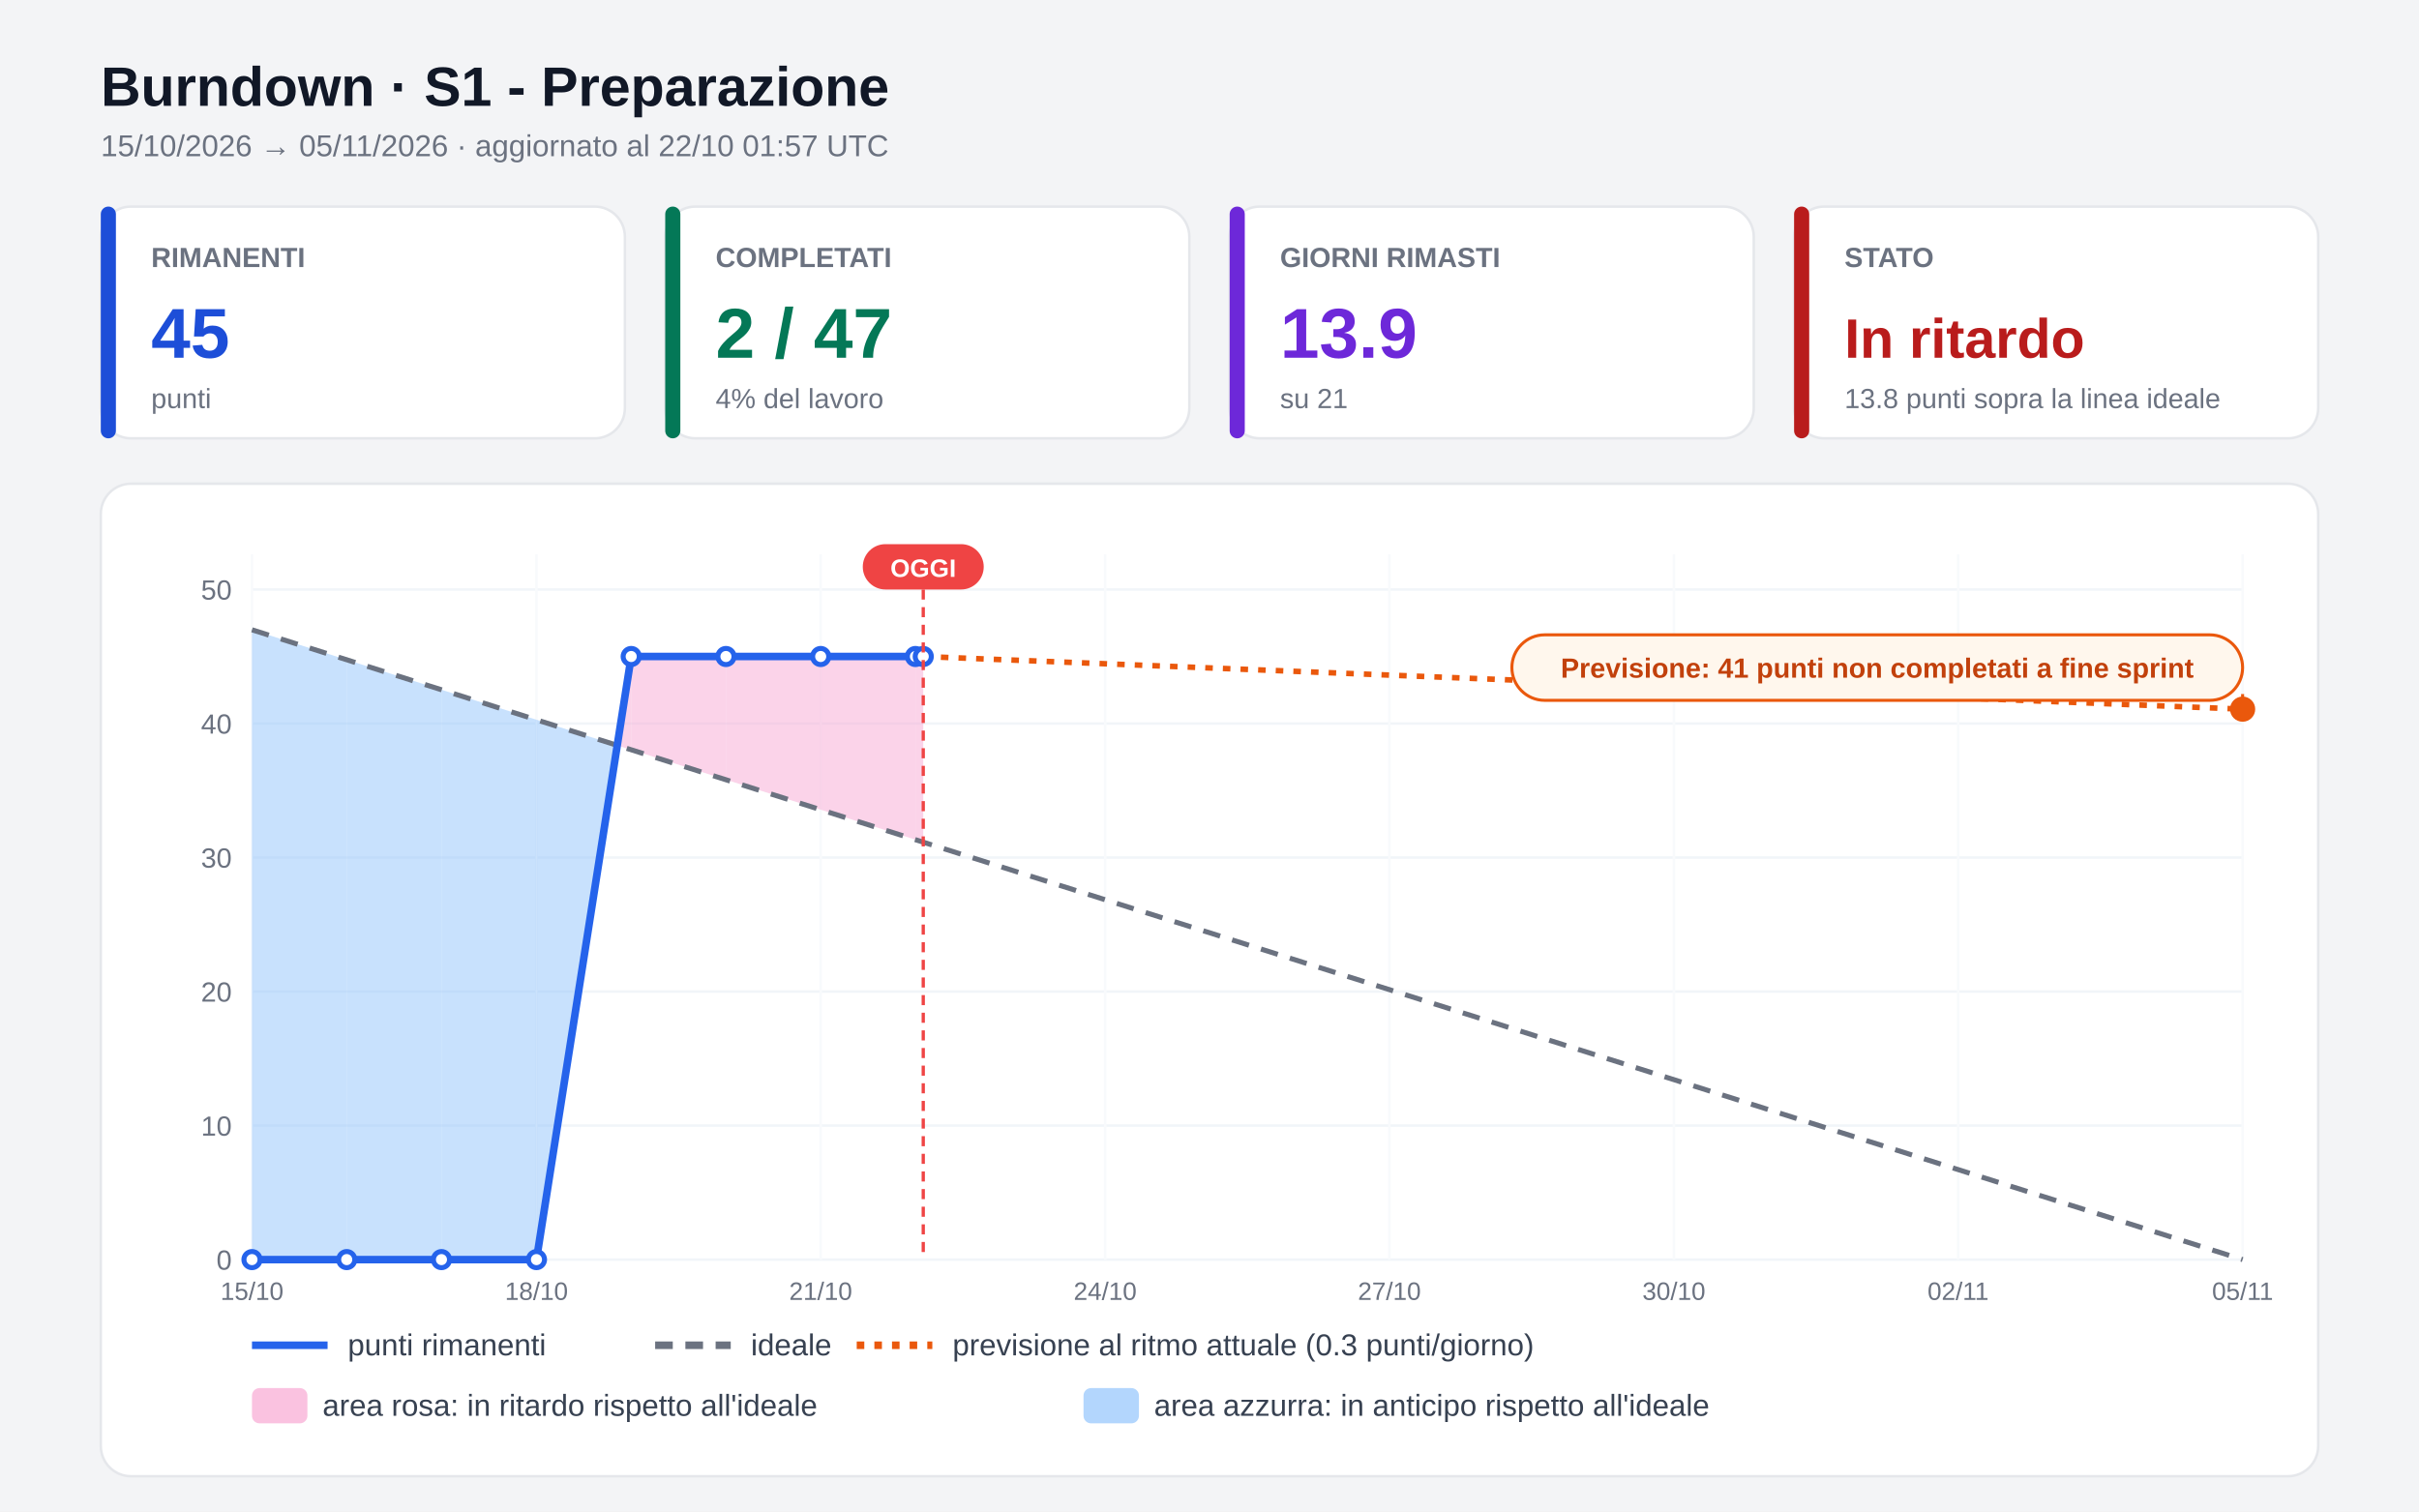
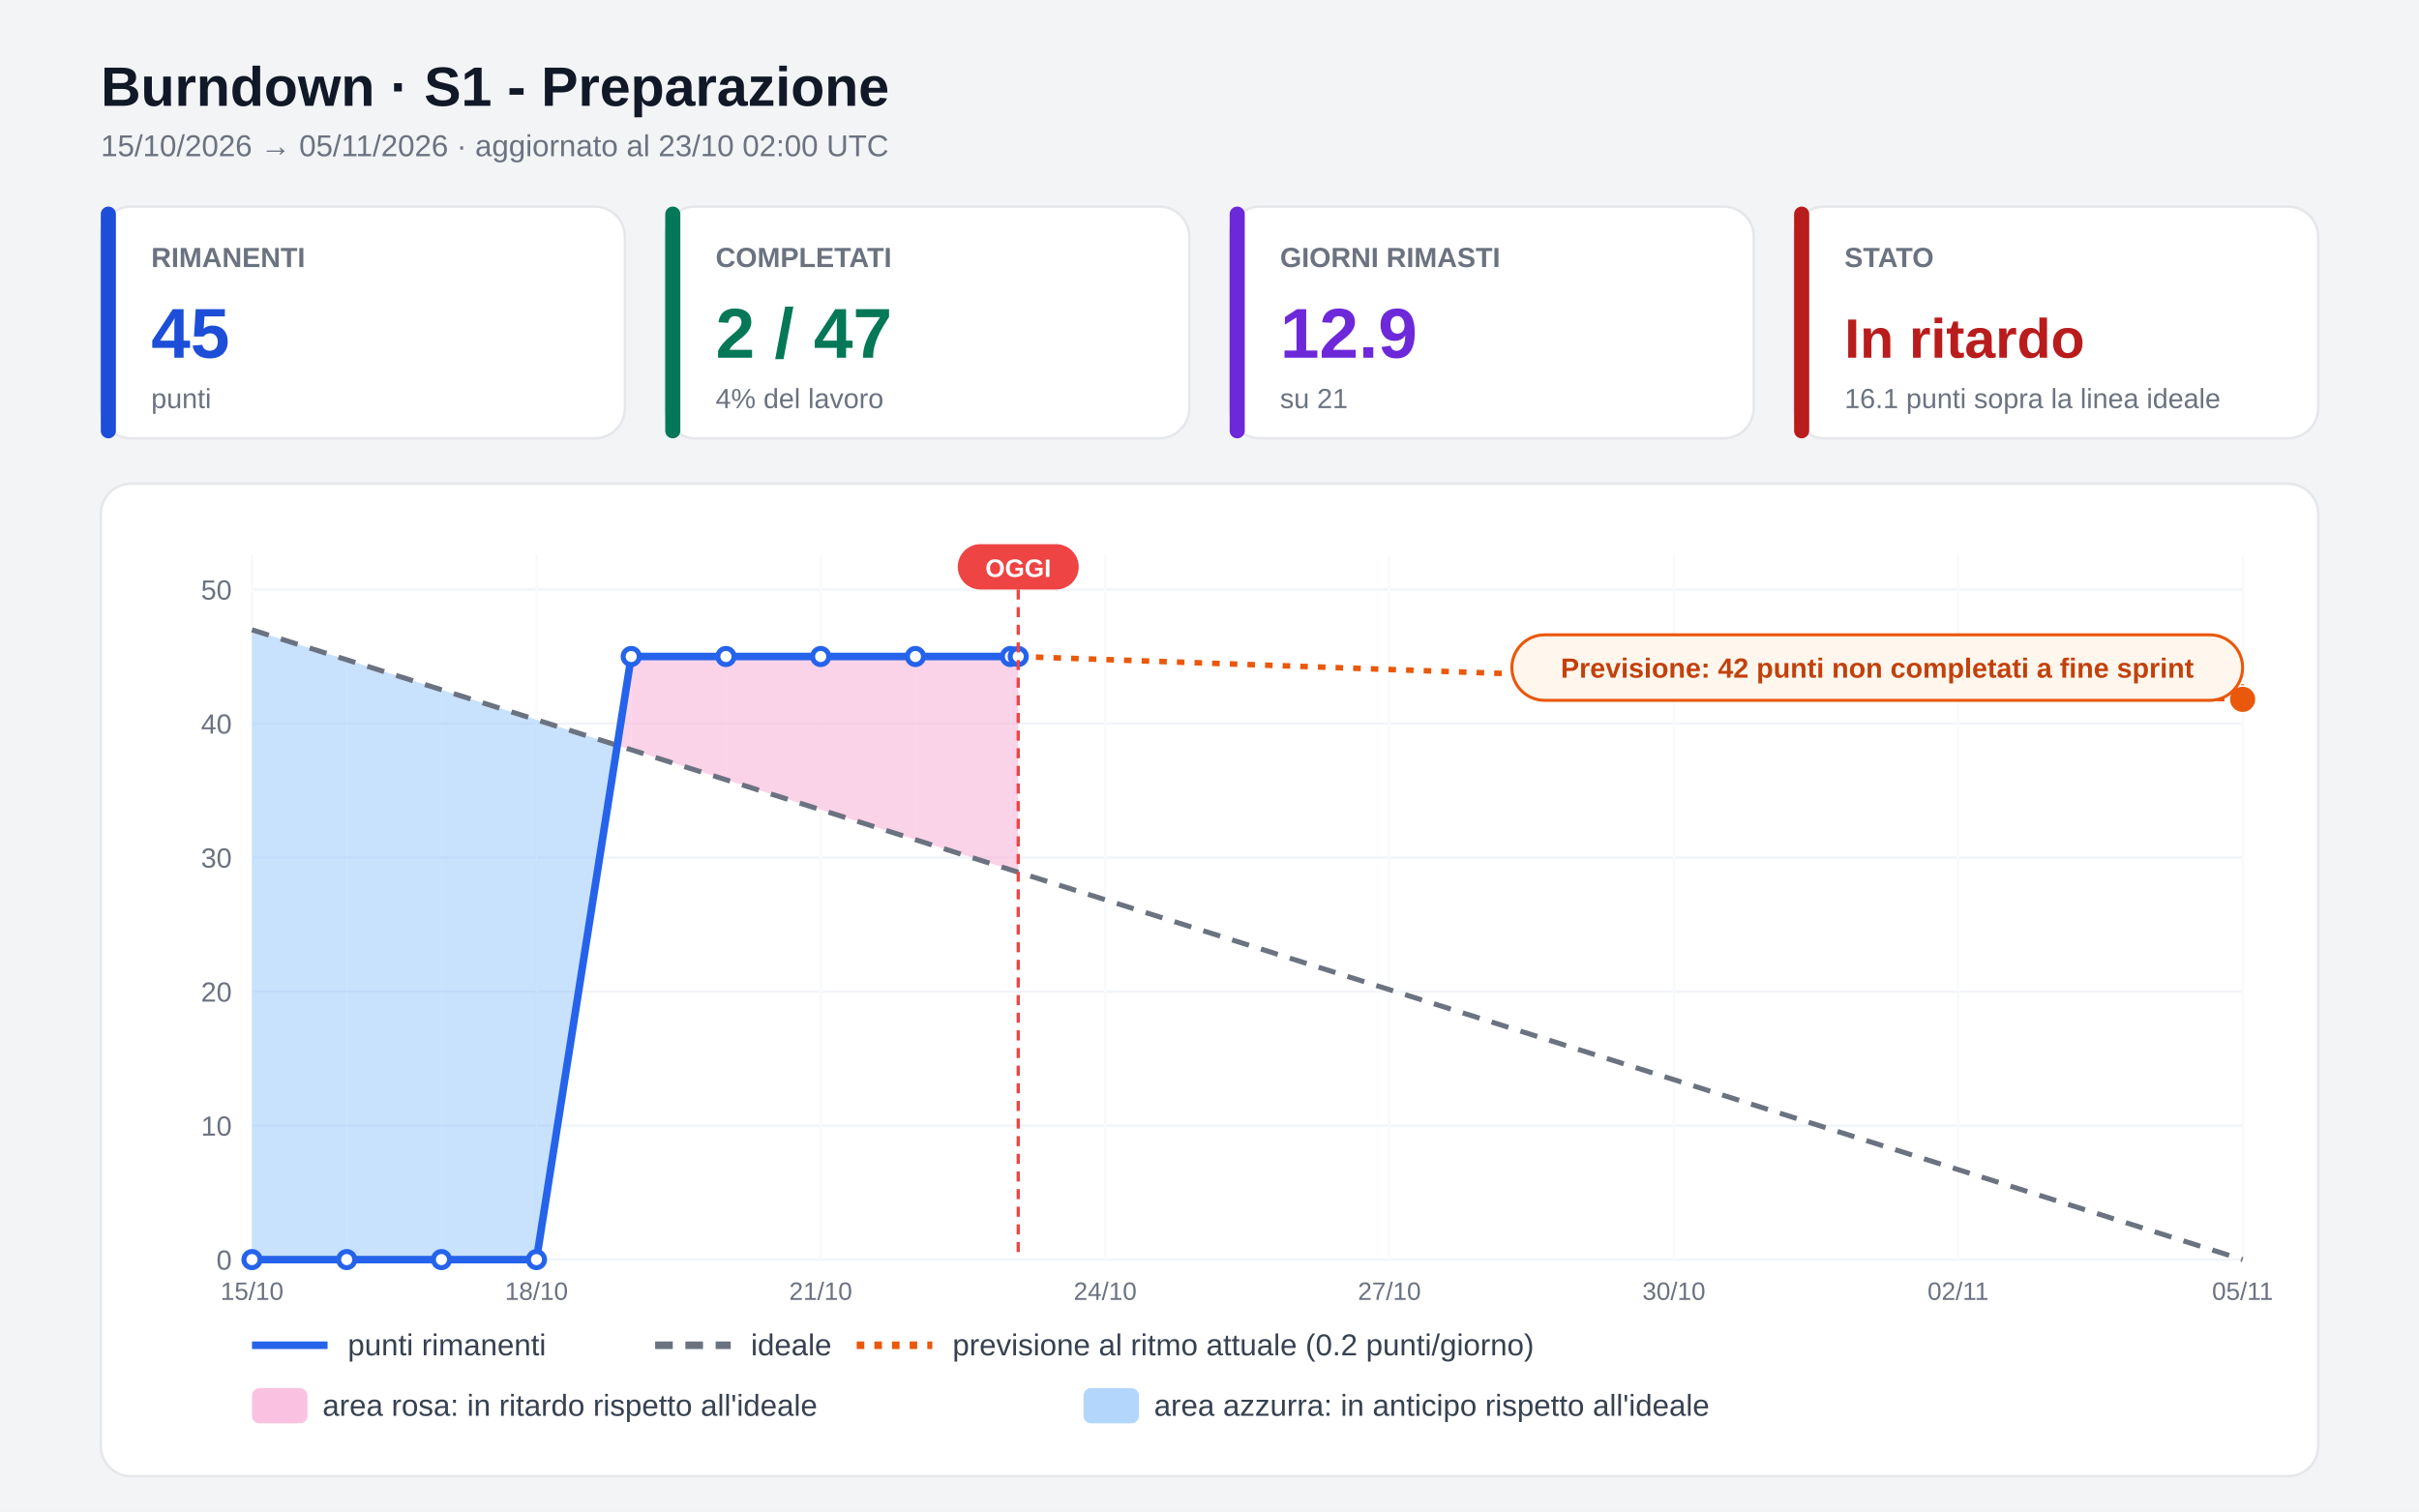
<svg xmlns="http://www.w3.org/2000/svg" viewBox="0 0 960 600" width="960" height="600" font-family="Arial">
  <rect width="960" height="600" fill="#f3f4f6" />
  <text x="40.0" y="42.0" font-size="22" text-anchor="start" fill="#111827" font-weight="bold">Burndown · S1 - Preparazione</text>
-   <text x="40.0" y="62.0" font-size="12" text-anchor="start" fill="#6b7280" font-weight="normal">15/10/2026 → 05/11/2026 · aggiornato al 22/10 01:57 UTC</text>
+   <text x="40.0" y="62.0" font-size="12" text-anchor="start" fill="#6b7280" font-weight="normal">15/10/2026 → 05/11/2026 · aggiornato al 23/10 02:00 UTC</text>
  <rect x="40.0" y="82.0" width="208.0" height="92.0" rx="12" fill="#ffffff" fill-opacity="1.0" stroke="#e5e7eb" stroke-width="1" />
  <rect x="40.0" y="82.0" width="6.0" height="92.0" rx="3" fill="#1d4ed8" fill-opacity="1.0" stroke="none" stroke-width="1" />
  <text x="60.0" y="106.0" font-size="11" text-anchor="start" fill="#6b7280" font-weight="bold">RIMANENTI</text>
  <text x="60.0" y="142.0" font-size="28" text-anchor="start" fill="#1d4ed8" font-weight="bold">45</text>
  <text x="60.0" y="162.0" font-size="11" text-anchor="start" fill="#6b7280" font-weight="normal">punti</text>
  <rect x="264.0" y="82.0" width="208.0" height="92.0" rx="12" fill="#ffffff" fill-opacity="1.0" stroke="#e5e7eb" stroke-width="1" />
  <rect x="264.0" y="82.0" width="6.0" height="92.0" rx="3" fill="#047857" fill-opacity="1.0" stroke="none" stroke-width="1" />
  <text x="284.0" y="106.0" font-size="11" text-anchor="start" fill="#6b7280" font-weight="bold">COMPLETATI</text>
  <text x="284.0" y="142.0" font-size="28" text-anchor="start" fill="#047857" font-weight="bold">2 / 47</text>
  <text x="284.0" y="162.0" font-size="11" text-anchor="start" fill="#6b7280" font-weight="normal">4% del lavoro</text>
  <rect x="488.0" y="82.0" width="208.0" height="92.0" rx="12" fill="#ffffff" fill-opacity="1.0" stroke="#e5e7eb" stroke-width="1" />
  <rect x="488.0" y="82.0" width="6.0" height="92.0" rx="3" fill="#6d28d9" fill-opacity="1.0" stroke="none" stroke-width="1" />
  <text x="508.0" y="106.0" font-size="11" text-anchor="start" fill="#6b7280" font-weight="bold">GIORNI RIMASTI</text>
-   <text x="508.0" y="142.0" font-size="28" text-anchor="start" fill="#6d28d9" font-weight="bold">13.9</text>
+   <text x="508.0" y="142.0" font-size="28" text-anchor="start" fill="#6d28d9" font-weight="bold">12.9</text>
  <text x="508.0" y="162.0" font-size="11" text-anchor="start" fill="#6b7280" font-weight="normal">su 21</text>
  <rect x="712.0" y="82.0" width="208.0" height="92.0" rx="12" fill="#ffffff" fill-opacity="1.0" stroke="#e5e7eb" stroke-width="1" />
  <rect x="712.0" y="82.0" width="6.0" height="92.0" rx="3" fill="#b91c1c" fill-opacity="1.0" stroke="none" stroke-width="1" />
  <text x="732.0" y="106.0" font-size="11" text-anchor="start" fill="#6b7280" font-weight="bold">STATO</text>
  <text x="732.0" y="142.0" font-size="22" text-anchor="start" fill="#b91c1c" font-weight="bold">In ritardo</text>
-   <text x="732.0" y="162.0" font-size="11" text-anchor="start" fill="#6b7280" font-weight="normal">13.8 punti sopra la linea ideale</text>
+   <text x="732.0" y="162.0" font-size="11" text-anchor="start" fill="#6b7280" font-weight="normal">16.1 punti sopra la linea ideale</text>
  <rect x="40.0" y="192.0" width="880.0" height="394.0" rx="12" fill="#ffffff" fill-opacity="1.0" stroke="#e5e7eb" stroke-width="1" />
  <line x1="100.0" y1="500.0" x2="890.0" y2="500.0" stroke="#f1f5f9" stroke-width="1" />
  <text x="92.0" y="504.0" font-size="11" text-anchor="end" fill="#6b7280" font-weight="normal">0</text>
  <line x1="100.0" y1="446.8" x2="890.0" y2="446.8" stroke="#f1f5f9" stroke-width="1" />
  <text x="92.0" y="450.8" font-size="11" text-anchor="end" fill="#6b7280" font-weight="normal">10</text>
  <line x1="100.0" y1="393.6" x2="890.0" y2="393.6" stroke="#f1f5f9" stroke-width="1" />
  <text x="92.0" y="397.6" font-size="11" text-anchor="end" fill="#6b7280" font-weight="normal">20</text>
  <line x1="100.0" y1="340.4" x2="890.0" y2="340.4" stroke="#f1f5f9" stroke-width="1" />
  <text x="92.0" y="344.4" font-size="11" text-anchor="end" fill="#6b7280" font-weight="normal">30</text>
  <line x1="100.0" y1="287.2" x2="890.0" y2="287.2" stroke="#f1f5f9" stroke-width="1" />
  <text x="92.0" y="291.2" font-size="11" text-anchor="end" fill="#6b7280" font-weight="normal">40</text>
  <line x1="100.0" y1="234.0" x2="890.0" y2="234.0" stroke="#f1f5f9" stroke-width="1" />
  <text x="92.0" y="238.0" font-size="11" text-anchor="end" fill="#6b7280" font-weight="normal">50</text>
  <line x1="100.0" y1="220.0" x2="100.0" y2="500.0" stroke="#f8fafc" stroke-width="1" />
  <text x="100.0" y="516.0" font-size="10" text-anchor="middle" fill="#6b7280" font-weight="normal">15/10</text>
  <line x1="212.9" y1="220.0" x2="212.9" y2="500.0" stroke="#f8fafc" stroke-width="1" />
  <text x="212.9" y="516.0" font-size="10" text-anchor="middle" fill="#6b7280" font-weight="normal">18/10</text>
  <line x1="325.7" y1="220.0" x2="325.7" y2="500.0" stroke="#f8fafc" stroke-width="1" />
  <text x="325.7" y="516.0" font-size="10" text-anchor="middle" fill="#6b7280" font-weight="normal">21/10</text>
  <line x1="438.6" y1="220.0" x2="438.6" y2="500.0" stroke="#f8fafc" stroke-width="1" />
  <text x="438.6" y="516.0" font-size="10" text-anchor="middle" fill="#6b7280" font-weight="normal">24/10</text>
  <line x1="551.4" y1="220.0" x2="551.4" y2="500.0" stroke="#f8fafc" stroke-width="1" />
  <text x="551.4" y="516.0" font-size="10" text-anchor="middle" fill="#6b7280" font-weight="normal">27/10</text>
  <line x1="664.3" y1="220.0" x2="664.3" y2="500.0" stroke="#f8fafc" stroke-width="1" />
  <text x="664.3" y="516.0" font-size="10" text-anchor="middle" fill="#6b7280" font-weight="normal">30/10</text>
  <line x1="777.1" y1="220.0" x2="777.1" y2="500.0" stroke="#f8fafc" stroke-width="1" />
  <text x="777.1" y="516.0" font-size="10" text-anchor="middle" fill="#6b7280" font-weight="normal">02/11</text>
  <line x1="890.0" y1="220.0" x2="890.0" y2="500.0" stroke="#f8fafc" stroke-width="1" />
  <text x="890.0" y="516.0" font-size="10" text-anchor="middle" fill="#6b7280" font-weight="normal">05/11</text>
  <polygon points="100.0,500.0 137.6,500.0 137.6,261.9 100.0,250.0" fill="#93c5fd" fill-opacity="0.5" stroke="none" stroke-width="1.5" stroke-linejoin="round" />
  <polygon points="137.6,500.0 175.2,500.0 175.2,273.8 137.6,261.9" fill="#93c5fd" fill-opacity="0.5" stroke="none" stroke-width="1.5" stroke-linejoin="round" />
  <polygon points="175.2,500.0 212.9,500.0 212.9,285.7 175.2,273.8" fill="#93c5fd" fill-opacity="0.5" stroke="none" stroke-width="1.5" stroke-linejoin="round" />
  <polygon points="212.9,500.0 244.9,295.9 212.9,285.7" fill="#93c5fd" fill-opacity="0.5" stroke="none" stroke-width="1.5" stroke-linejoin="round" />
  <polygon points="244.9,295.9 250.5,260.6 250.5,297.6" fill="#f9a8d4" fill-opacity="0.5" stroke="none" stroke-width="1.5" stroke-linejoin="round" />
  <polygon points="250.5,260.6 288.1,260.6 288.1,309.5 250.5,297.6" fill="#f9a8d4" fill-opacity="0.5" stroke="none" stroke-width="1.5" stroke-linejoin="round" />
  <polygon points="288.1,260.6 325.7,260.6 325.7,321.4 288.1,309.5" fill="#f9a8d4" fill-opacity="0.5" stroke="none" stroke-width="1.5" stroke-linejoin="round" />
  <polygon points="325.7,260.6 363.3,260.6 363.3,333.3 325.7,321.4" fill="#f9a8d4" fill-opacity="0.5" stroke="none" stroke-width="1.5" stroke-linejoin="round" />
-   <polygon points="363.3,260.6 366.4,260.6 366.4,334.3 363.3,333.3" fill="#f9a8d4" fill-opacity="0.5" stroke="none" stroke-width="1.5" stroke-linejoin="round" />
+   <polygon points="363.3,260.6 401.0,260.6 401.0,345.2 363.3,333.3" fill="#f9a8d4" fill-opacity="0.5" stroke="none" stroke-width="1.5" stroke-linejoin="round" />
+   <polygon points="401.0,260.6 404.1,260.6 404.1,346.2 401.0,345.2" fill="#f9a8d4" fill-opacity="0.5" stroke="none" stroke-width="1.5" stroke-linejoin="round" />
  <polyline points="100.0,250.0 890.0,500.0" fill="none" fill-opacity="1.0" stroke="#6b7280" stroke-width="2" stroke-linejoin="round" stroke-dasharray="7 5" />
-   <polyline points="366.4,260.6 890.0,281.5" fill="none" fill-opacity="1.0" stroke="#ea580c" stroke-width="2.2" stroke-linejoin="round" stroke-dasharray="3 4" />
-   <polyline points="100.0,500.0 137.6,500.0 175.2,500.0 212.9,500.0 250.5,260.6 288.1,260.6 325.7,260.6 363.3,260.6 366.4,260.6" fill="none" fill-opacity="1.0" stroke="#2563eb" stroke-width="3" stroke-linejoin="round" />
+   <polyline points="404.1,260.6 890.0,277.6" fill="none" fill-opacity="1.0" stroke="#ea580c" stroke-width="2.2" stroke-linejoin="round" stroke-dasharray="3 4" />
+   <polyline points="100.0,500.0 137.6,500.0 175.2,500.0 212.9,500.0 250.5,260.6 288.1,260.6 325.7,260.6 363.3,260.6 401.0,260.6 404.1,260.6" fill="none" fill-opacity="1.0" stroke="#2563eb" stroke-width="3" stroke-linejoin="round" />
  <circle cx="100.0" cy="500.0" r="3.2" fill="#ffffff" stroke="#2563eb" stroke-width="2" />
  <circle cx="137.6" cy="500.0" r="3.2" fill="#ffffff" stroke="#2563eb" stroke-width="2" />
  <circle cx="175.2" cy="500.0" r="3.2" fill="#ffffff" stroke="#2563eb" stroke-width="2" />
  <circle cx="212.9" cy="500.0" r="3.2" fill="#ffffff" stroke="#2563eb" stroke-width="2" />
  <circle cx="250.5" cy="260.6" r="3.2" fill="#ffffff" stroke="#2563eb" stroke-width="2" />
  <circle cx="288.1" cy="260.6" r="3.2" fill="#ffffff" stroke="#2563eb" stroke-width="2" />
  <circle cx="325.7" cy="260.6" r="3.2" fill="#ffffff" stroke="#2563eb" stroke-width="2" />
  <circle cx="363.3" cy="260.6" r="3.2" fill="#ffffff" stroke="#2563eb" stroke-width="2" />
-   <circle cx="366.4" cy="260.6" r="3.2" fill="#ffffff" stroke="#2563eb" stroke-width="2" />
-   <line x1="366.4" y1="220.0" x2="366.4" y2="500.0" stroke="#ef4444" stroke-width="1.3" stroke-dasharray="4 3" />
-   <rect x="342.4" y="216.0" width="48.0" height="18.0" rx="9" fill="#ef4444" fill-opacity="1.0" stroke="none" stroke-width="1" />
-   <text x="366.4" y="229.0" font-size="10" text-anchor="middle" fill="#ffffff" font-weight="bold">OGGI</text>
-   <circle cx="890.0" cy="281.5" r="5" fill="#ea580c" />
-   <line x1="890.0" y1="278.0" x2="890.0" y2="275.5" stroke="#ea580c" stroke-width="1.2" stroke-dasharray="3 3" />
+   <circle cx="401.0" cy="260.6" r="3.2" fill="#ffffff" stroke="#2563eb" stroke-width="2" />
+   <circle cx="404.1" cy="260.6" r="3.2" fill="#ffffff" stroke="#2563eb" stroke-width="2" />
+   <line x1="404.1" y1="220.0" x2="404.1" y2="500.0" stroke="#ef4444" stroke-width="1.3" stroke-dasharray="4 3" />
+   <rect x="380.1" y="216.0" width="48.0" height="18.0" rx="9" fill="#ef4444" fill-opacity="1.0" stroke="none" stroke-width="1" />
+   <text x="404.1" y="229.0" font-size="10" text-anchor="middle" fill="#ffffff" font-weight="bold">OGGI</text>
+   <circle cx="890.0" cy="277.6" r="5" fill="#ea580c" />
+   <line x1="890.0" y1="278.0" x2="890.0" y2="271.6" stroke="#ea580c" stroke-width="1.2" stroke-dasharray="3 3" />
  <rect x="600.0" y="252.0" width="290.0" height="26.0" rx="13" fill="#fff7ed" fill-opacity="1.0" stroke="#ea580c" stroke-width="1.2" />
-   <text x="745.0" y="269.0" font-size="11" text-anchor="middle" fill="#c2410c" font-weight="bold">Previsione: 41 punti non completati a fine sprint</text>
+   <text x="745.0" y="269.0" font-size="11" text-anchor="middle" fill="#c2410c" font-weight="bold">Previsione: 42 punti non completati a fine sprint</text>
  <line x1="100.0" y1="534.0" x2="130.0" y2="534.0" stroke="#2563eb" stroke-width="3" />
  <text x="138.0" y="538.0" font-size="12" text-anchor="start" fill="#374151" font-weight="normal">punti rimanenti</text>
  <line x1="260.0" y1="534.0" x2="290.0" y2="534.0" stroke="#6b7280" stroke-width="3" stroke-dasharray="7 5" />
  <text x="298.0" y="538.0" font-size="12" text-anchor="start" fill="#374151" font-weight="normal">ideale</text>
  <line x1="340.0" y1="534.0" x2="370.0" y2="534.0" stroke="#ea580c" stroke-width="3" stroke-dasharray="3 4" />
-   <text x="378.0" y="538.0" font-size="12" text-anchor="start" fill="#374151" font-weight="normal">previsione al ritmo attuale (0.3 punti/giorno)</text>
+   <text x="378.0" y="538.0" font-size="12" text-anchor="start" fill="#374151" font-weight="normal">previsione al ritmo attuale (0.2 punti/giorno)</text>
  <rect x="100.0" y="551.0" width="22.0" height="14.0" rx="3" fill="#f9a8d4" fill-opacity="0.7" stroke="none" stroke-width="1" />
  <text x="128.0" y="562.0" font-size="12" text-anchor="start" fill="#374151" font-weight="normal">area rosa: in ritardo rispetto all'ideale</text>
  <rect x="430.0" y="551.0" width="22.0" height="14.0" rx="3" fill="#93c5fd" fill-opacity="0.7" stroke="none" stroke-width="1" />
  <text x="458.0" y="562.0" font-size="12" text-anchor="start" fill="#374151" font-weight="normal">area azzurra: in anticipo rispetto all'ideale</text>
</svg>
